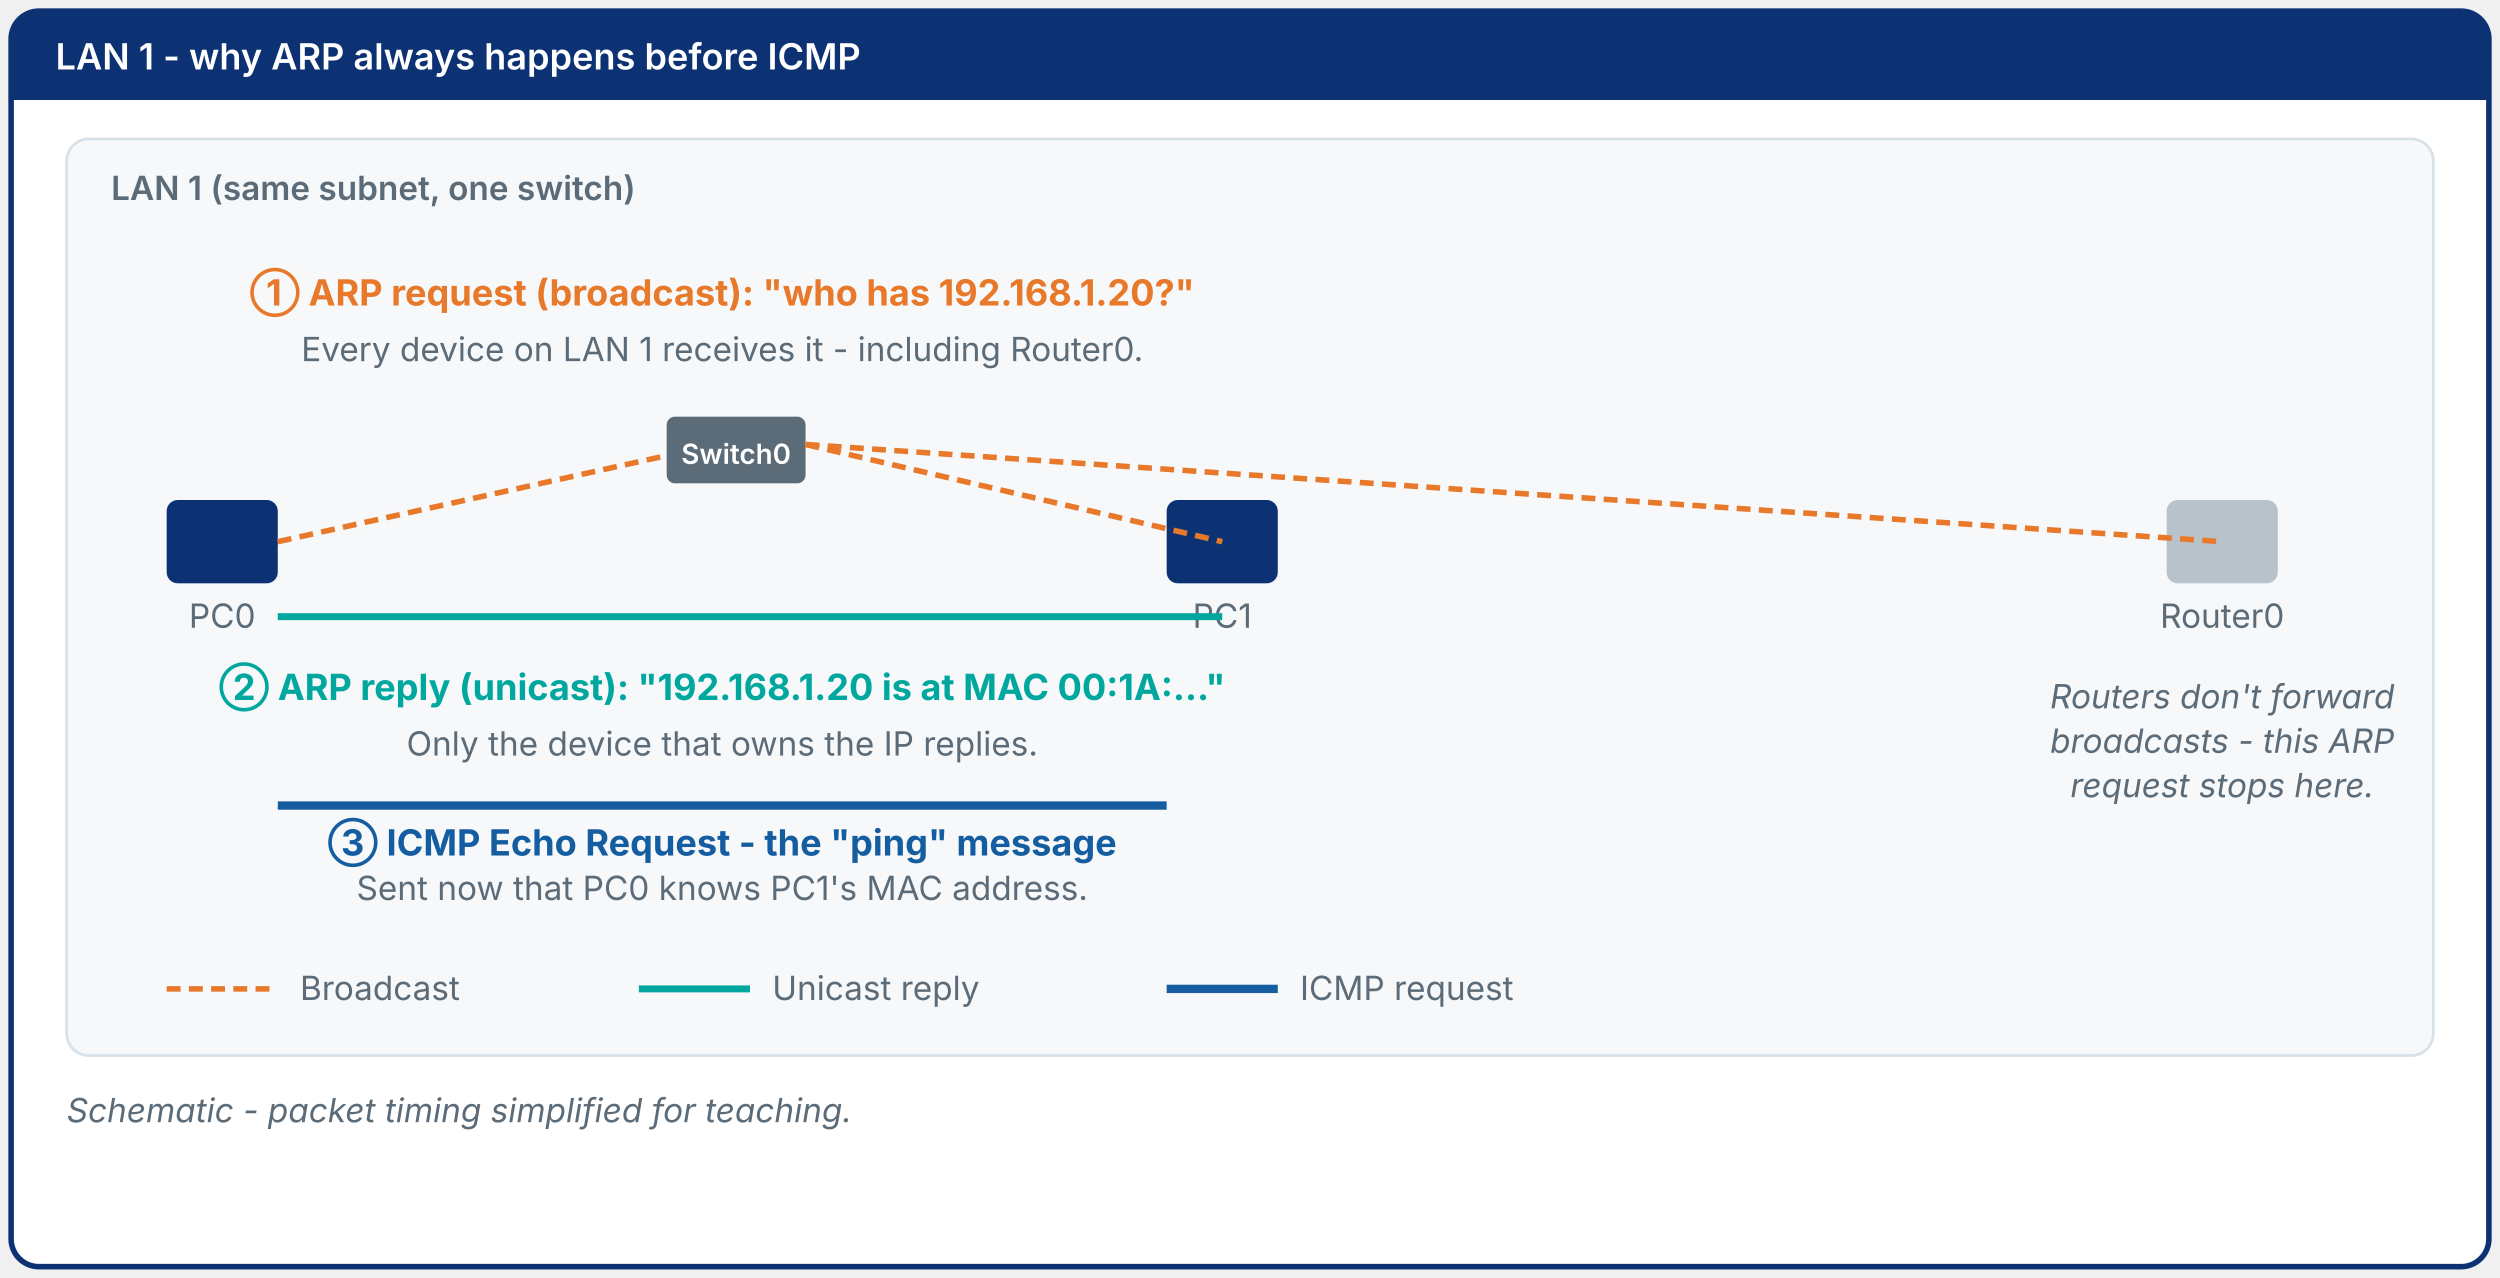
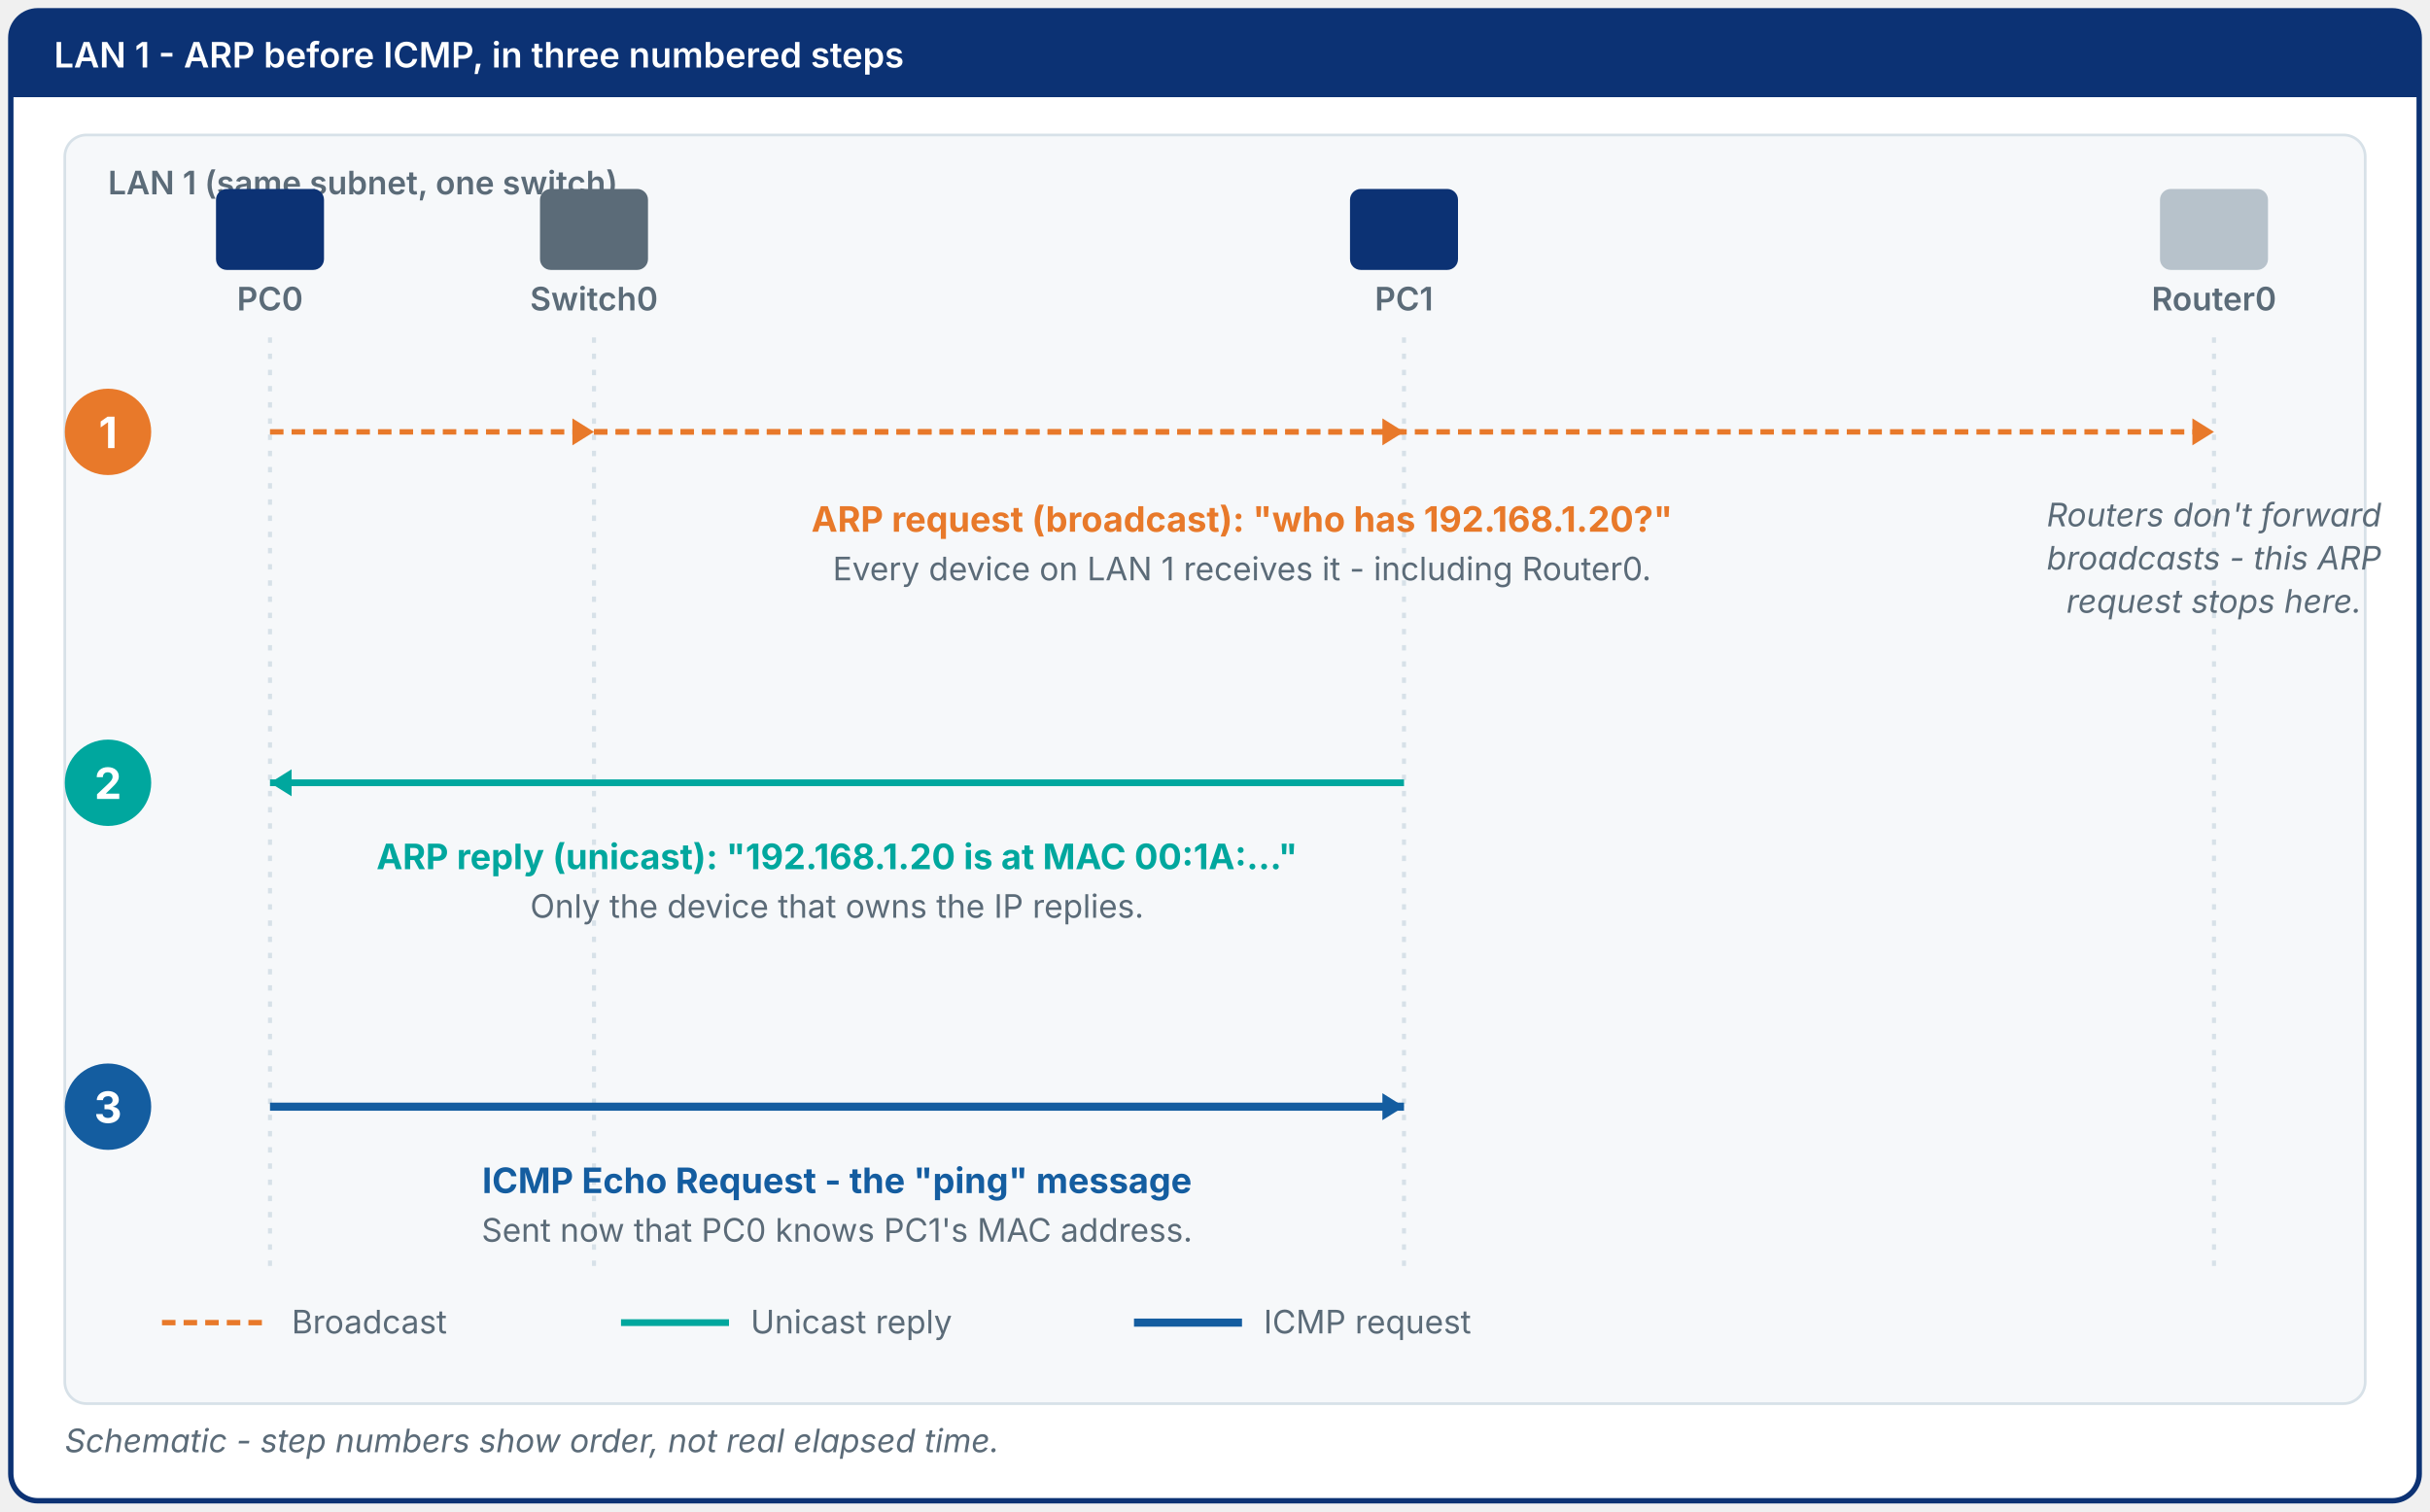
- <svg xmlns="http://www.w3.org/2000/svg" viewBox="0 0 900 460" role="img" aria-labelledby="arp-title">
+ <svg xmlns="http://www.w3.org/2000/svg" viewBox="0 0 900 560" role="img" aria-labelledby="arp-title">
  <style>
  .lbl { font-family: system-ui, -apple-system, sans-serif; fill: #1A1A1A; font-size: 13px; }
  .lbl-sm { font-family: system-ui, -apple-system, sans-serif; fill: #5B6B78; font-size: 12px; }
-   .lbl-w { font-family: system-ui, -apple-system, sans-serif; fill: #ffffff; font-size: 12px; font-weight: 600; }
  .lbl-title { font-family: system-ui, -apple-system, sans-serif; fill: #fff; font-size: 13px; font-weight: 600; }
-   .dev { fill: #0C3274; }
-   .devg { fill: #B7C2CB; }
+   .badge-num { font-family: system-ui, -apple-system, sans-serif; fill: #ffffff; font-size: 16px; font-weight: 700; }
+   .lifeline { stroke: #D7E1E8; stroke-width: 1.5; stroke-dasharray: 2 4; }
</style>
-   <rect x="4" y="4" width="892" height="452" rx="10" fill="#ffffff" stroke="#0C3274" stroke-width="2" />
+   <rect x="4" y="4" width="892" height="552" rx="10" fill="#ffffff" stroke="#0C3274" stroke-width="2" />
  <rect x="4" y="4" width="892" height="32" rx="10" fill="#0C3274" />
  <rect x="4" y="20" width="892" height="16" fill="#0C3274" />
-   <text x="20" y="25" class="lbl-title">LAN 1 - why ARP always happens before ICMP</text>
-   <rect x="24" y="50" width="852" height="330" rx="8" fill="#F6F8FA" stroke="#D7E1E8" />
+   <text x="20" y="25" class="lbl-title">LAN 1 - ARP before ICMP, in three numbered steps</text>
+   <rect x="24" y="50" width="852" height="470" rx="8" fill="#F6F8FA" stroke="#D7E1E8" />
  <text x="40" y="72" class="lbl-sm" style="font-weight:600;">LAN 1 (same subnet, one switch)</text>
-   <rect x="60" y="180" width="40" height="30" rx="4" class="dev" />
-   <text x="80" y="226" text-anchor="middle" class="lbl-sm">PC0</text>
-   <rect x="420" y="180" width="40" height="30" rx="4" class="dev" />
-   <text x="440" y="226" text-anchor="middle" class="lbl-sm">PC1</text>
-   <rect x="780" y="180" width="40" height="30" rx="4" class="devg" />
-   <text x="800" y="226" text-anchor="middle" class="lbl-sm">Router0</text>
-   <rect x="240" y="150" width="50" height="24" rx="3" fill="#5B6B78" />
-   <text x="265" y="167" text-anchor="middle" class="lbl-w" style="font-size:10px;">Switch0</text>
-   <line x1="100" y1="195" x2="240" y2="164" stroke="#E8792A" stroke-width="2" stroke-dasharray="5 3" />
-   <line x1="290" y1="160" x2="440" y2="195" stroke="#E8792A" stroke-width="2" stroke-dasharray="5 3" />
-   <line x1="290" y1="160" x2="800" y2="195" stroke="#E8792A" stroke-width="2" stroke-dasharray="5 3" />
-   <text x="260" y="110" text-anchor="middle" class="lbl" style="fill:#E8792A;font-weight:700;">① ARP request (broadcast): "who has 192.168.1.20?"</text>
-   <text x="260" y="130" text-anchor="middle" class="lbl-sm">Every device on LAN 1 receives it - including Router0.</text>
-   <line x1="440" y1="222" x2="100" y2="222" stroke="#00A79E" stroke-width="2.5" />
-   <text x="260" y="252" text-anchor="middle" class="lbl" style="fill:#00A79E;font-weight:700;">② ARP reply (unicast): "192.168.1.20 is at MAC 00:1A:…"</text>
-   <text x="260" y="272" text-anchor="middle" class="lbl-sm">Only the device that owns the IP replies.</text>
-   <line x1="100" y1="290" x2="420" y2="290" stroke="#145DA0" stroke-width="3" />
-   <text x="260" y="308" text-anchor="middle" class="lbl" style="fill:#145DA0;font-weight:700;">③ ICMP Echo Request - the "ping" message</text>
-   <text x="260" y="324" text-anchor="middle" class="lbl-sm">Sent now that PC0 knows PC1's MAC address.</text>
-   <text x="800" y="255" text-anchor="middle" class="lbl-sm" style="font-style:italic;">Routers don't forward</text>
-   <text x="800" y="271" text-anchor="middle" class="lbl-sm" style="font-style:italic;">broadcasts - this ARP</text>
-   <text x="800" y="287" text-anchor="middle" class="lbl-sm" style="font-style:italic;">request stops here.</text>
-   <line x1="60" y1="356" x2="100" y2="356" stroke="#E8792A" stroke-width="2" stroke-dasharray="5 3" />
-   <text x="108" y="360" class="lbl-sm">Broadcast</text>
-   <line x1="230" y1="356" x2="270" y2="356" stroke="#00A79E" stroke-width="2.5" />
-   <text x="278" y="360" class="lbl-sm">Unicast reply</text>
-   <line x1="420" y1="356" x2="460" y2="356" stroke="#145DA0" stroke-width="3" />
-   <text x="468" y="360" class="lbl-sm">ICMP request</text>
-   <text x="24" y="404" class="lbl-sm" style="font-style:italic;">Schematic - packet timing simplified for teaching.</text>
+   <rect x="80" y="70" width="40" height="30" rx="4" fill="#0C3274" />
+   <text x="100" y="115" text-anchor="middle" class="lbl-sm" style="font-weight:600;">PC0</text>
+   <rect x="200" y="70" width="40" height="30" rx="4" fill="#5B6B78" />
+   <text x="220" y="115" text-anchor="middle" class="lbl-sm" style="font-weight:600;">Switch0</text>
+   <rect x="500" y="70" width="40" height="30" rx="4" fill="#0C3274" />
+   <text x="520" y="115" text-anchor="middle" class="lbl-sm" style="font-weight:600;">PC1</text>
+   <rect x="800" y="70" width="40" height="30" rx="4" fill="#B7C2CB" />
+   <text x="820" y="115" text-anchor="middle" class="lbl-sm" style="font-weight:600;">Router0</text>
+   <line x1="100" y1="125" x2="100" y2="470" class="lifeline" />
+   <line x1="220" y1="125" x2="220" y2="470" class="lifeline" />
+   <line x1="520" y1="125" x2="520" y2="470" class="lifeline" />
+   <line x1="820" y1="125" x2="820" y2="470" class="lifeline" />
+   <circle cx="40" cy="160" r="16" fill="#E8792A" />
+   <text x="40" y="166" text-anchor="middle" class="badge-num">1</text>
+   <line x1="100" y1="160" x2="220" y2="160" stroke="#E8792A" stroke-width="2" stroke-dasharray="5 3" />
+   <polygon points="220,160 212,155 212,165" fill="#E8792A" />
+   <line x1="220" y1="160" x2="520" y2="160" stroke="#E8792A" stroke-width="2" stroke-dasharray="5 3" />
+   <polygon points="520,160 512,155 512,165" fill="#E8792A" />
+   <line x1="220" y1="160" x2="820" y2="160" stroke="#E8792A" stroke-width="2" stroke-dasharray="5 3" />
+   <polygon points="820,160 812,155 812,165" fill="#E8792A" />
+   <text x="460" y="197" text-anchor="middle" class="lbl" style="fill:#E8792A;font-weight:700;">ARP request (broadcast): "who has 192.168.1.20?"</text>
+   <text x="460" y="215" text-anchor="middle" class="lbl-sm">Every device on LAN 1 receives it - including Router0.</text>
+   <text x="820" y="195" text-anchor="middle" class="lbl-sm" style="font-style:italic;">Routers don't forward</text>
+   <text x="820" y="211" text-anchor="middle" class="lbl-sm" style="font-style:italic;">broadcasts - this ARP</text>
+   <text x="820" y="227" text-anchor="middle" class="lbl-sm" style="font-style:italic;">request stops here.</text>
+   <circle cx="40" cy="290" r="16" fill="#00A79E" />
+   <text x="40" y="296" text-anchor="middle" class="badge-num">2</text>
+   <line x1="520" y1="290" x2="100" y2="290" stroke="#00A79E" stroke-width="2.5" />
+   <polygon points="100,290 108,285 108,295" fill="#00A79E" />
+   <text x="310" y="322" text-anchor="middle" class="lbl" style="fill:#00A79E;font-weight:700;">ARP reply (unicast): "192.168.1.20 is at MAC 00:1A:..."</text>
+   <text x="310" y="340" text-anchor="middle" class="lbl-sm">Only the device that owns the IP replies.</text>
+   <circle cx="40" cy="410" r="16" fill="#145DA0" />
+   <text x="40" y="416" text-anchor="middle" class="badge-num">3</text>
+   <line x1="100" y1="410" x2="520" y2="410" stroke="#145DA0" stroke-width="3" />
+   <polygon points="520,410 512,405 512,415" fill="#145DA0" />
+   <text x="310" y="442" text-anchor="middle" class="lbl" style="fill:#145DA0;font-weight:700;">ICMP Echo Request - the "ping" message</text>
+   <text x="310" y="460" text-anchor="middle" class="lbl-sm">Sent now that PC0 knows PC1's MAC address.</text>
+   <line x1="60" y1="490" x2="100" y2="490" stroke="#E8792A" stroke-width="2" stroke-dasharray="5 3" />
+   <text x="108" y="494" class="lbl-sm">Broadcast</text>
+   <line x1="230" y1="490" x2="270" y2="490" stroke="#00A79E" stroke-width="2.5" />
+   <text x="278" y="494" class="lbl-sm">Unicast reply</text>
+   <line x1="420" y1="490" x2="460" y2="490" stroke="#145DA0" stroke-width="3" />
+   <text x="468" y="494" class="lbl-sm">ICMP request</text>
+   <text x="24" y="538" class="lbl-sm" style="font-style:italic;">Schematic - step numbers show order, not real elapsed time.</text>
</svg>
